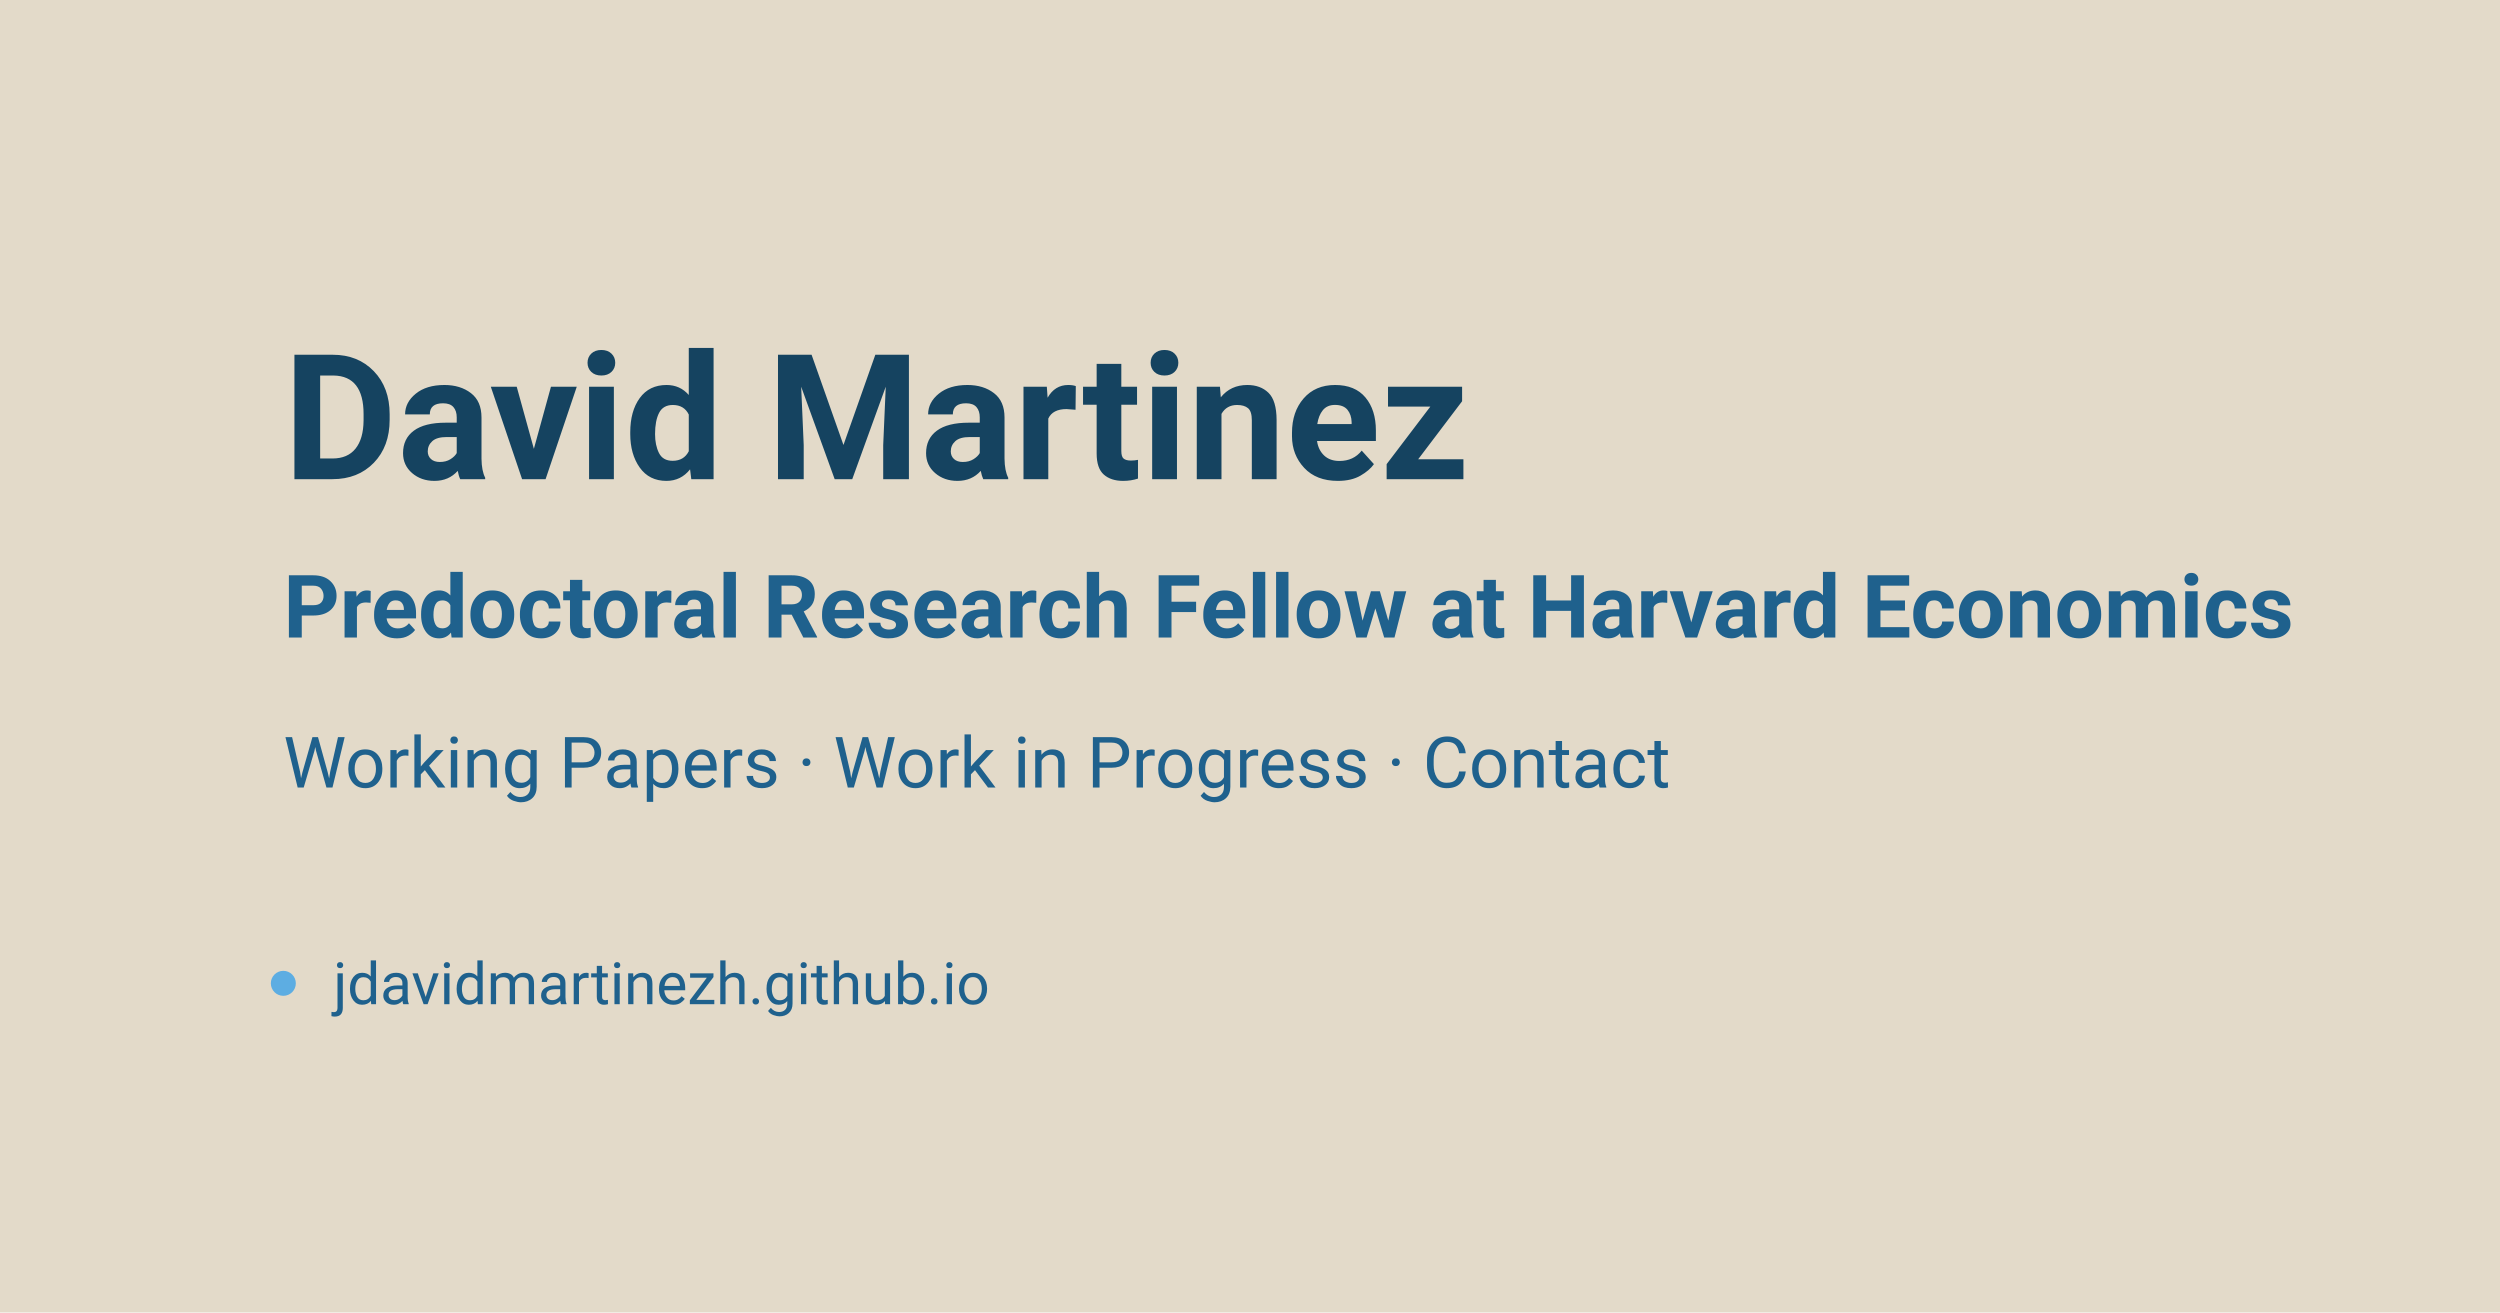
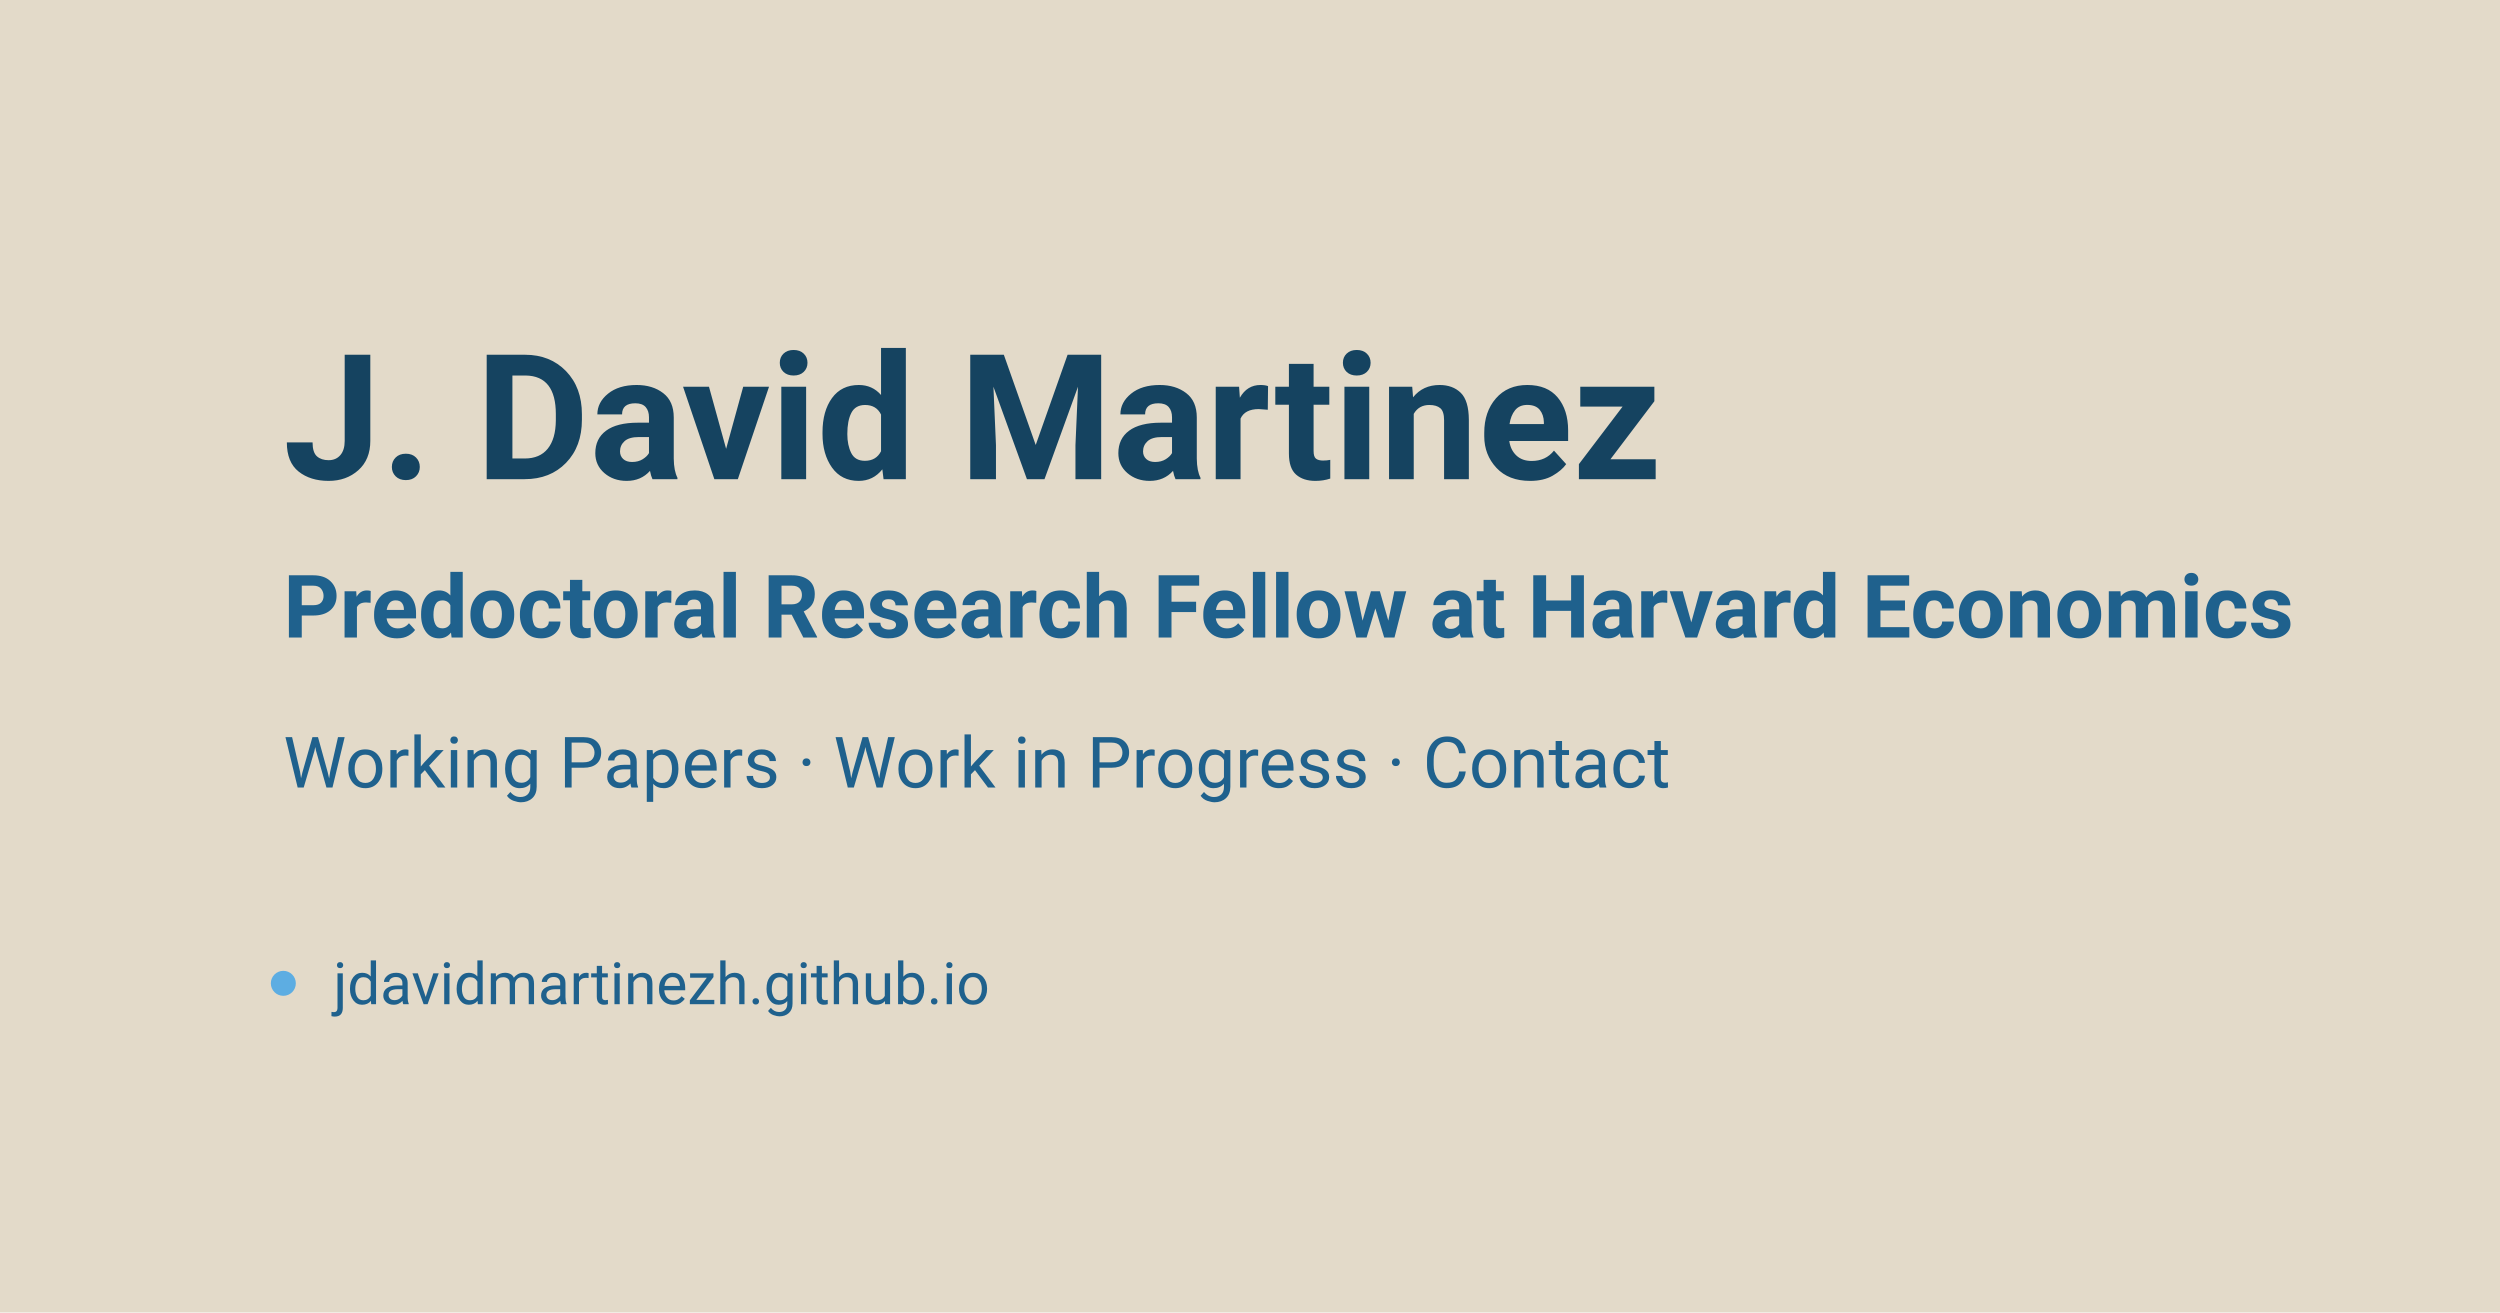
- <svg xmlns="http://www.w3.org/2000/svg" width="1200" height="630" viewBox="0 0 1200 630" role="img" aria-label="David Martinez">
+ <svg xmlns="http://www.w3.org/2000/svg" width="1200" height="630" viewBox="0 0 1200 630" role="img" aria-label="J. David Martinez">
  <rect width="1200" height="630" fill="#e3dac9" />
-   <text x="136" y="230" fill="#154360" font-family="-apple-system, BlinkMacSystemFont, Segoe UI, Roboto, Arial, sans-serif" font-size="84" font-weight="700">David Martinez</text>
+   <text x="136" y="230" fill="#154360" font-family="-apple-system, BlinkMacSystemFont, Segoe UI, Roboto, Arial, sans-serif" font-size="84" font-weight="700">J. David Martinez</text>
  <text x="136" y="306" fill="#1f618d" font-family="-apple-system, BlinkMacSystemFont, Segoe UI, Roboto, Arial, sans-serif" font-size="42" font-weight="600">Predoctoral Research Fellow at Harvard Economics</text>
  <text x="136" y="378" fill="#1f618d" font-family="-apple-system, BlinkMacSystemFont, Segoe UI, Roboto, Arial, sans-serif" font-size="34">Working Papers · Work in Progress · Contact</text>
  <circle cx="136" cy="472" r="6" fill="#5dade2" />
  <text x="160" y="482" fill="#1f618d" font-family="-apple-system, BlinkMacSystemFont, Segoe UI, Roboto, Arial, sans-serif" font-size="28">jdavidmartinezh.github.io</text>
</svg>
